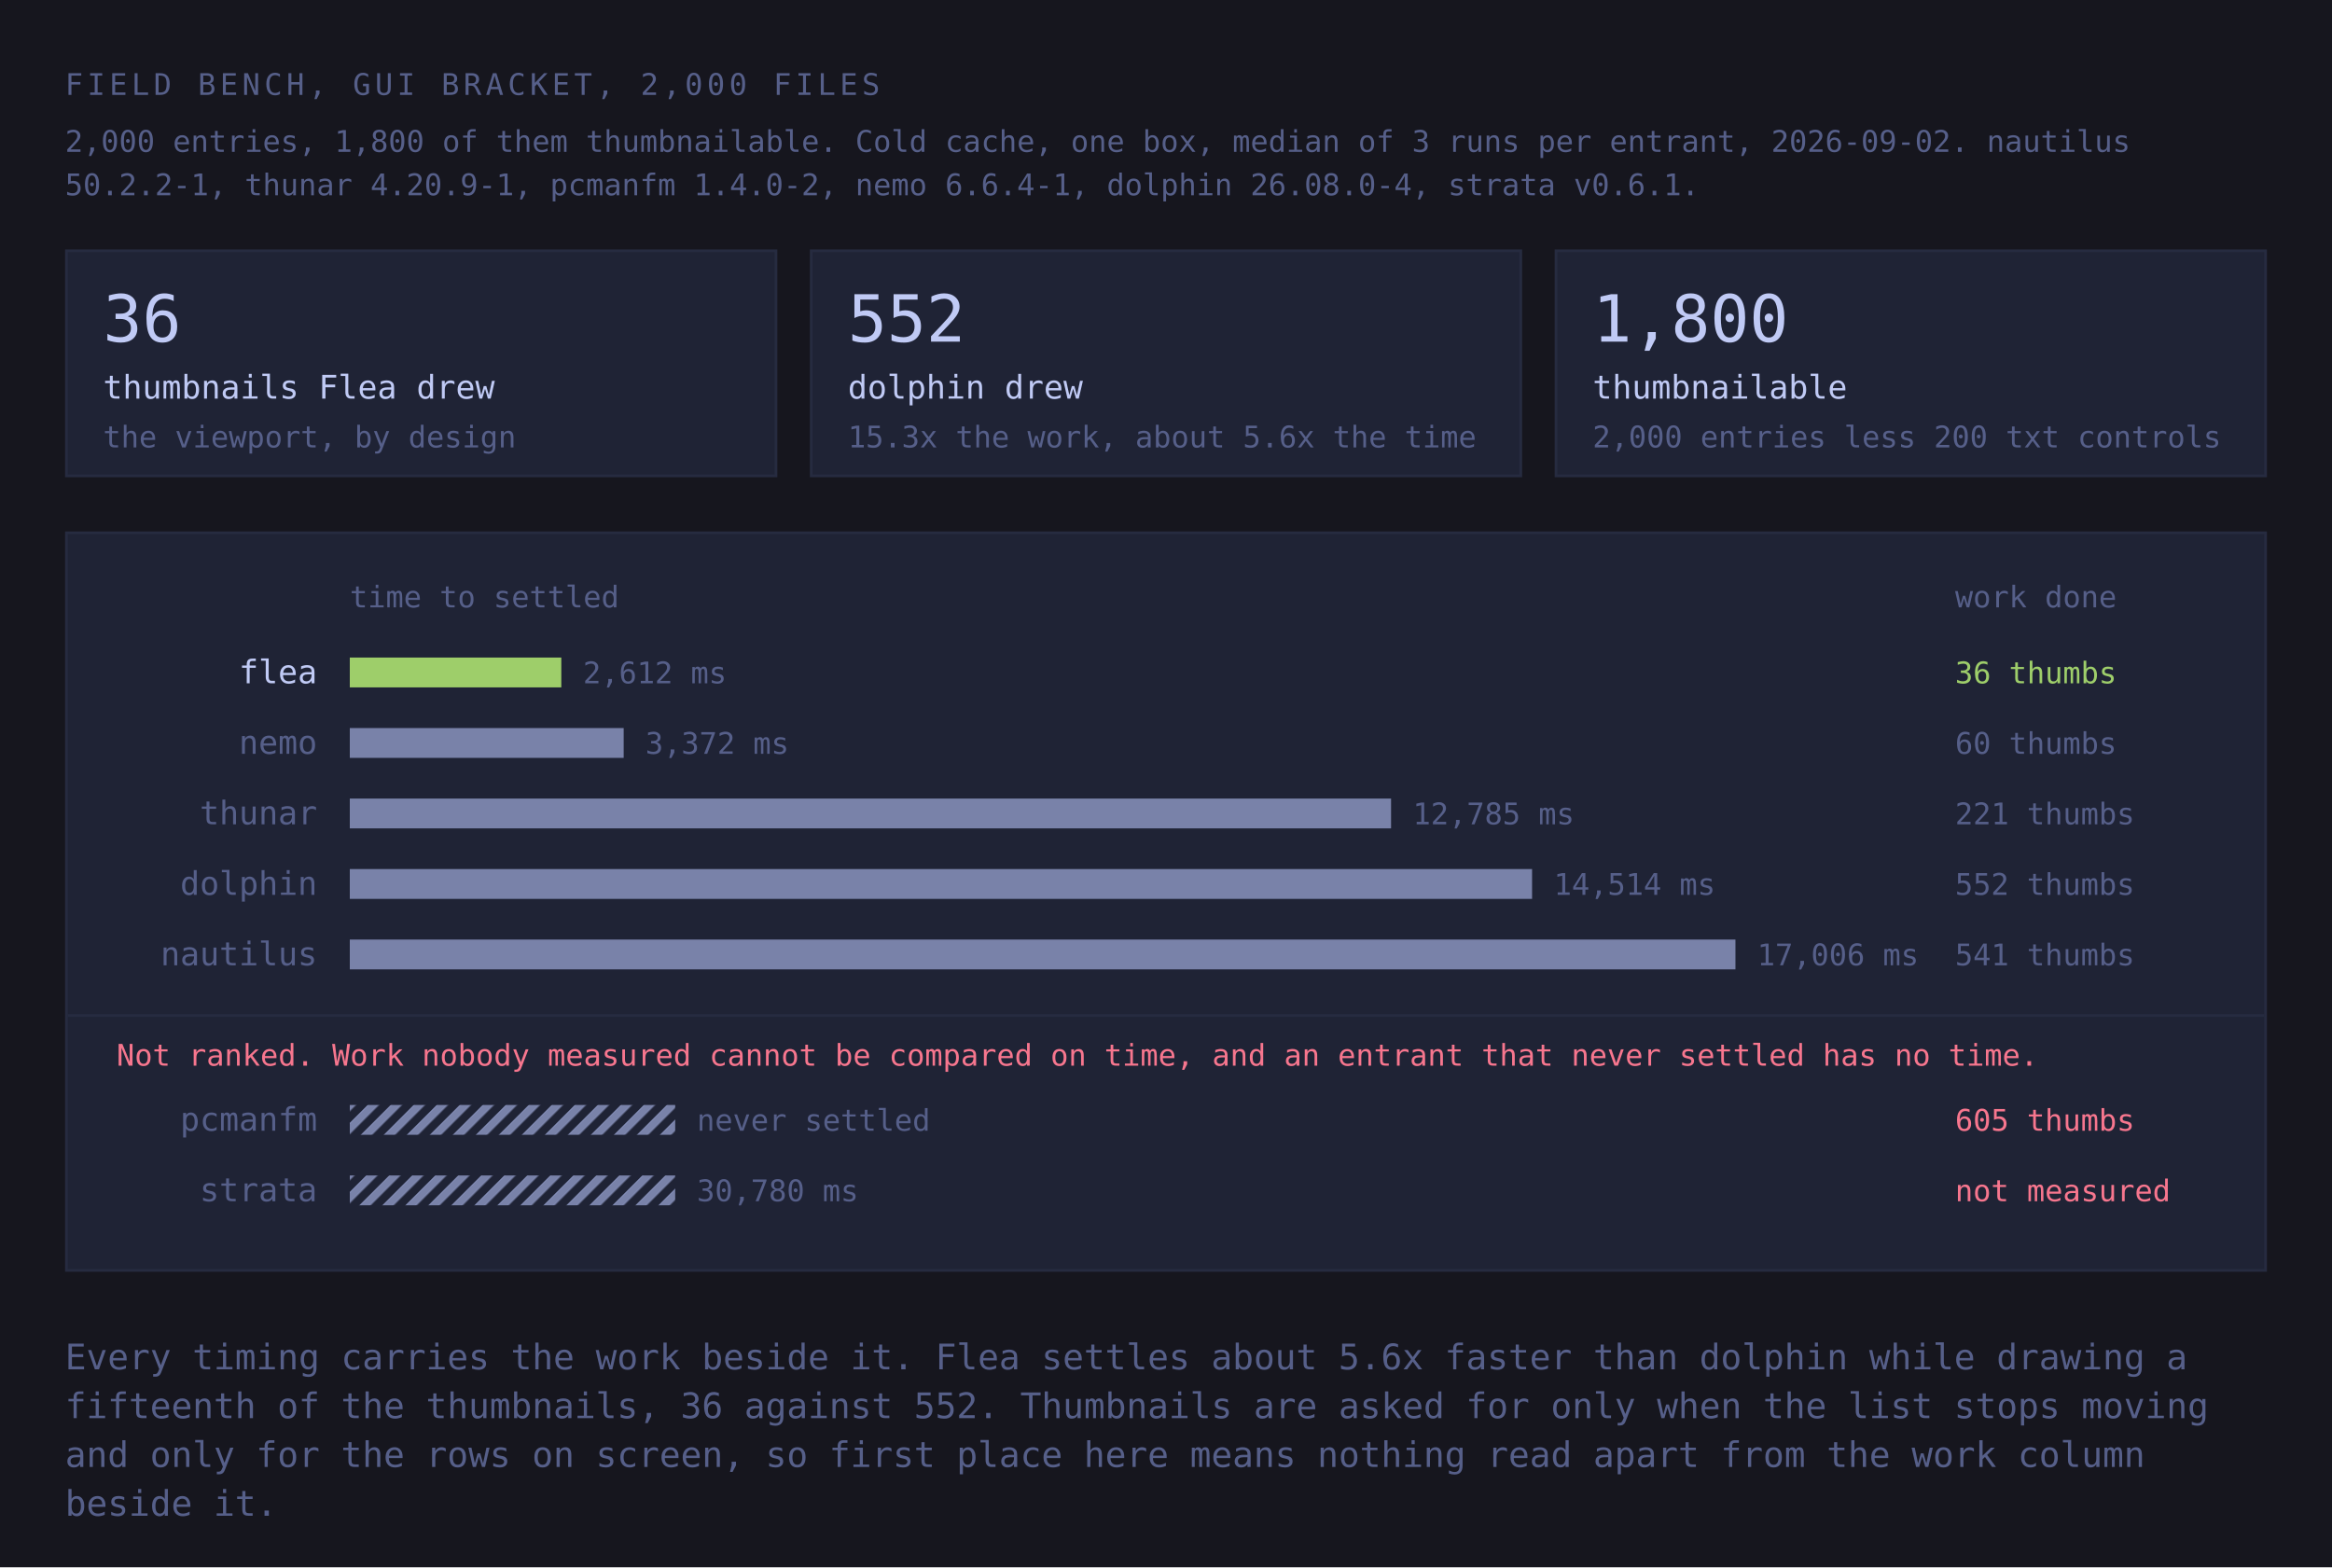
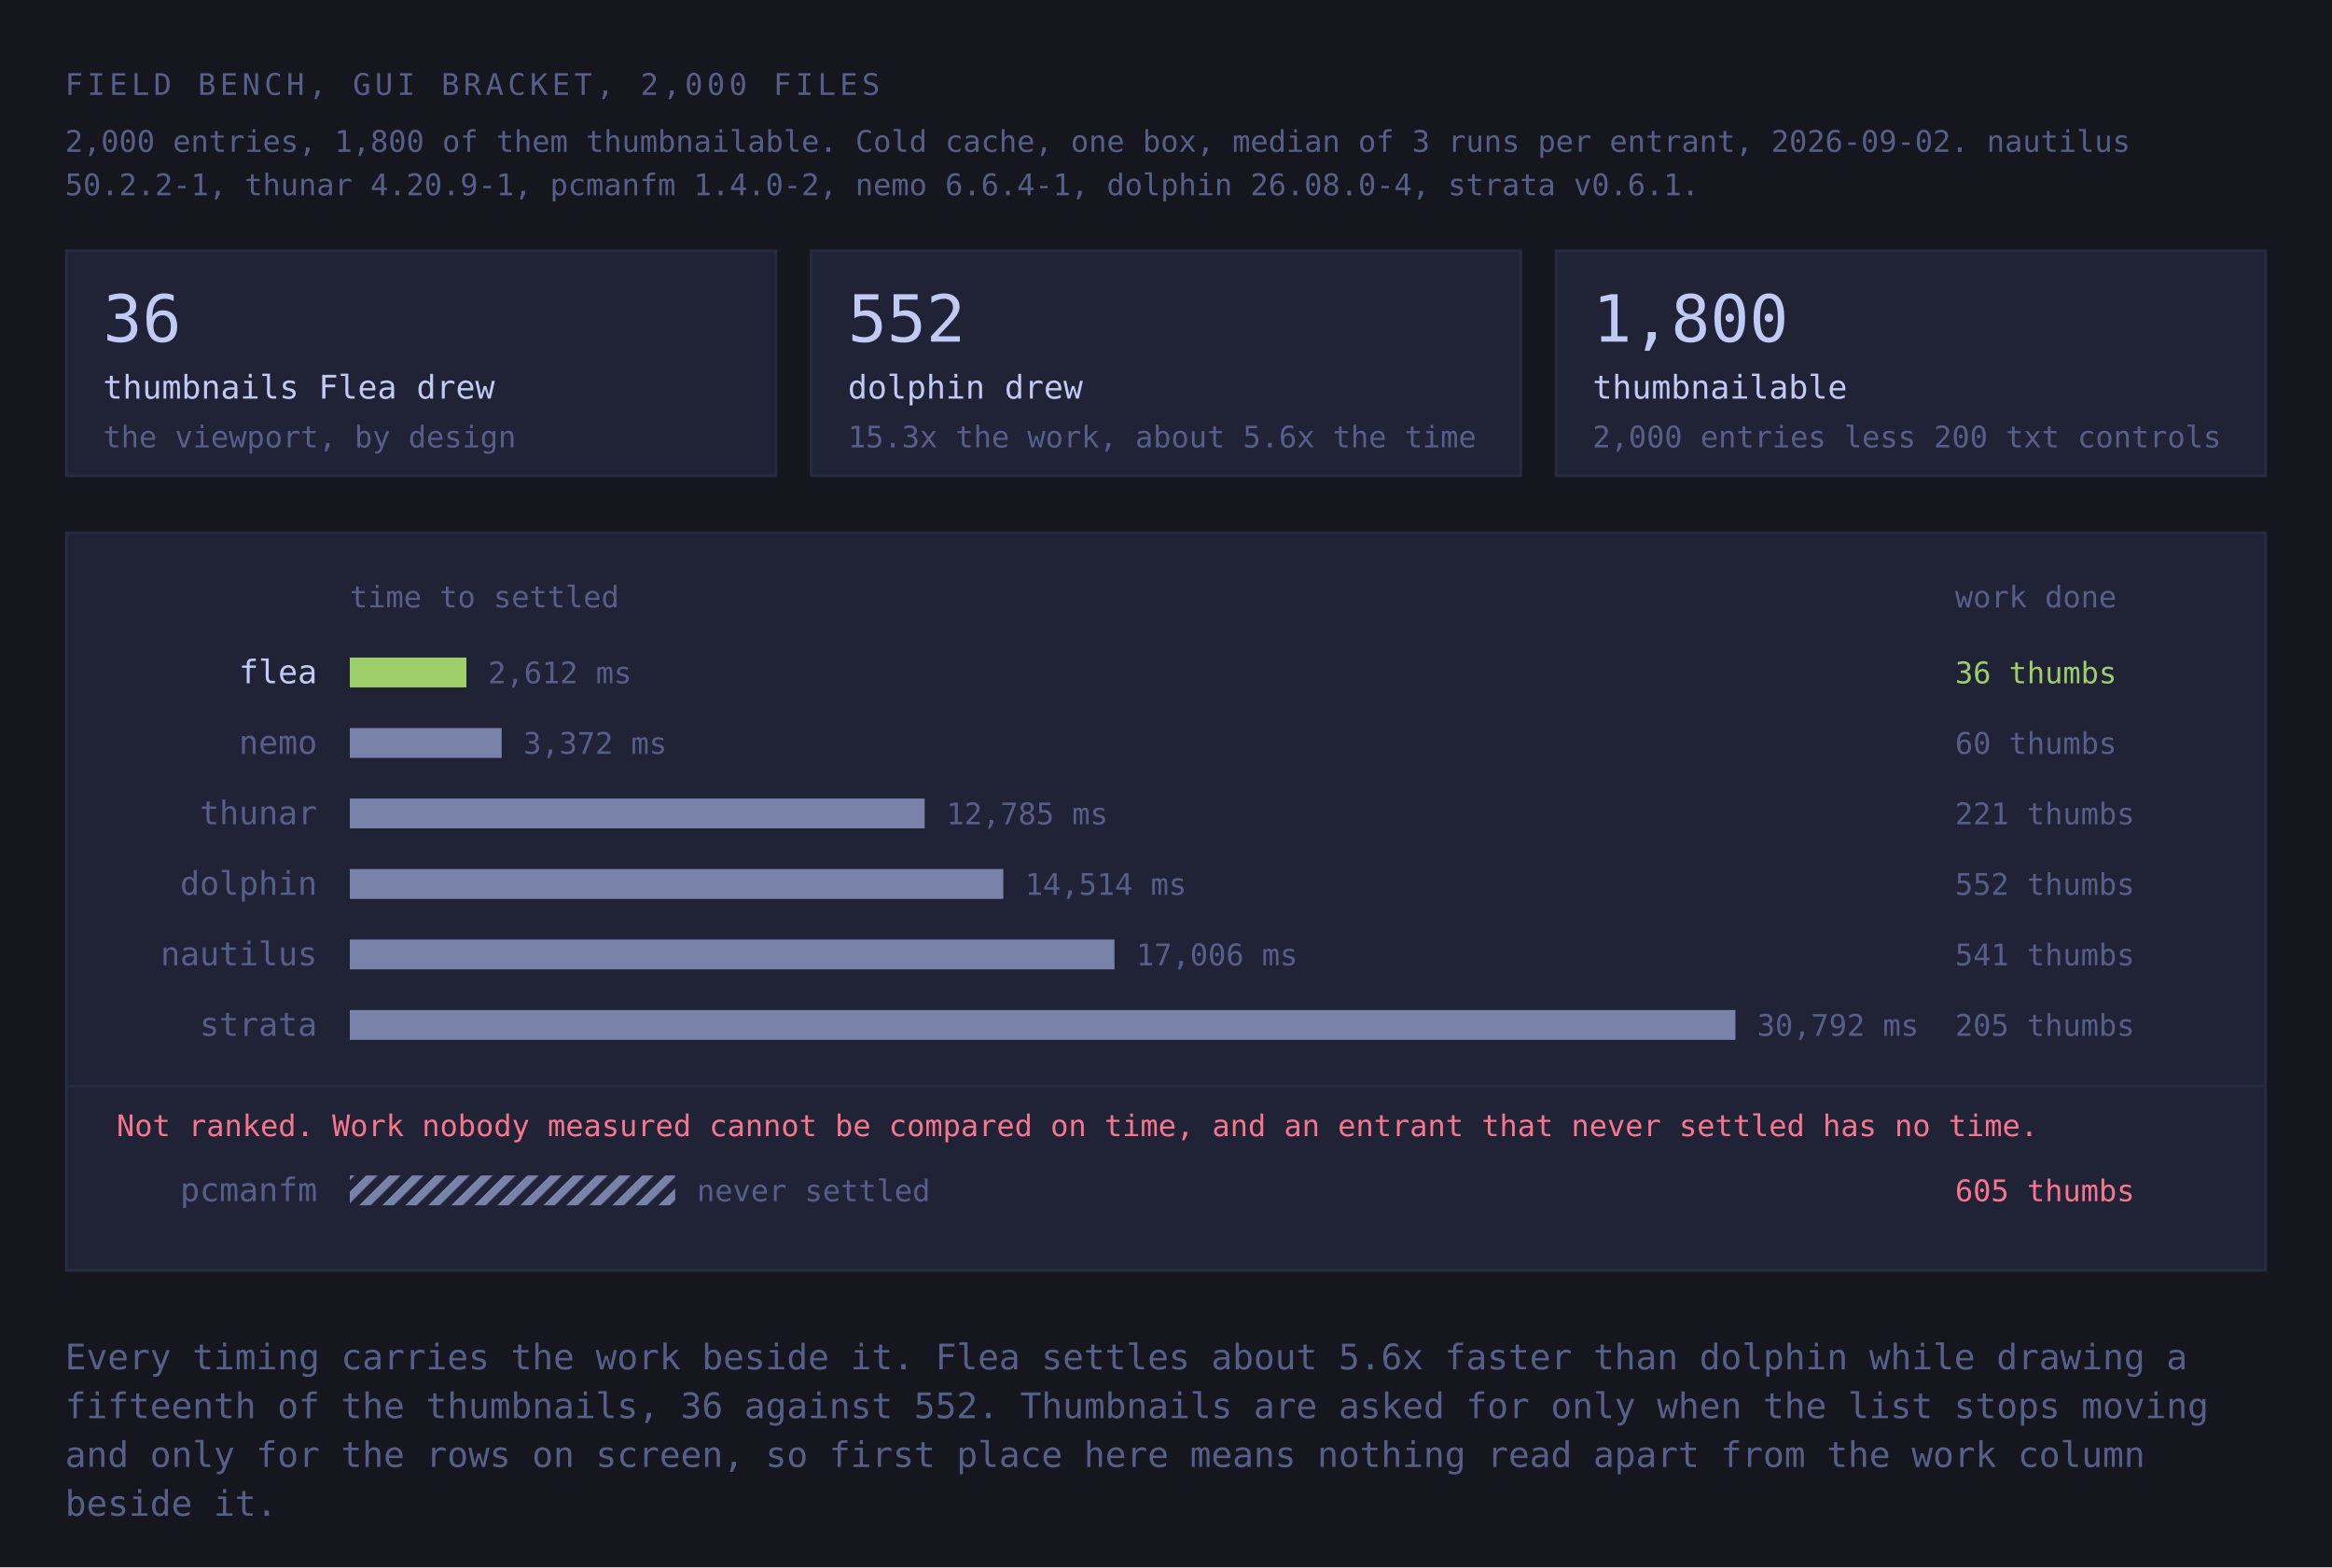
<svg xmlns="http://www.w3.org/2000/svg" width="860" height="578" viewBox="0 0 860 578" font-family="JetBrains Mono,JetBrainsMono Nerd Font,ui-monospace,SFMono-Regular,Menlo,Consolas,monospace">
  <defs>
    <pattern id="hatch" width="6" height="6" patternUnits="userSpaceOnUse" patternTransform="rotate(45)">
      <rect width="3" height="6" fill="#7982a9" />
    </pattern>
  </defs>
  <rect width="860" height="578" fill="#16161e" />
  <text x="24" y="35" font-size="11" fill="#565f89" font-weight="500" letter-spacing="1.54" font-variant-numeric="tabular-nums">FIELD BENCH, GUI BRACKET, 2,000 FILES</text>
  <text x="24" y="56" font-size="11" fill="#565f89" font-variant-numeric="tabular-nums">2,000 entries, 1,800 of them thumbnailable. Cold cache, one box, median of 3 runs per entrant, 2026-09-02. nautilus</text>
  <text x="24" y="72" font-size="11" fill="#565f89" font-variant-numeric="tabular-nums">50.2.2-1, thunar 4.20.9-1, pcmanfm 1.4.0-2, nemo 6.6.4-1, dolphin 26.08.0-4, strata v0.6.1.</text>
  <rect x="24.5" y="92.5" width="261.667" height="83" fill="#1f2335" stroke="#262b40" stroke-width="1" />
  <text x="38.0" y="126" font-size="24" fill="#c0caf5" font-variant-numeric="tabular-nums">36</text>
  <text x="38.0" y="147" font-size="12" fill="#c0caf5" font-variant-numeric="tabular-nums">thumbnails Flea drew</text>
  <text x="38.0" y="165" font-size="11" fill="#565f89" font-variant-numeric="tabular-nums">the viewport, by design</text>
  <rect x="299.167" y="92.5" width="261.667" height="83" fill="#1f2335" stroke="#262b40" stroke-width="1" />
  <text x="312.667" y="126" font-size="24" fill="#c0caf5" font-variant-numeric="tabular-nums">552</text>
  <text x="312.667" y="147" font-size="12" fill="#c0caf5" font-variant-numeric="tabular-nums">dolphin drew</text>
  <text x="312.667" y="165" font-size="11" fill="#565f89" font-variant-numeric="tabular-nums">15.3x the work, about 5.6x the time</text>
  <rect x="573.833" y="92.5" width="261.667" height="83" fill="#1f2335" stroke="#262b40" stroke-width="1" />
  <text x="587.333" y="126" font-size="24" fill="#c0caf5" font-variant-numeric="tabular-nums">1,800</text>
  <text x="587.333" y="147" font-size="12" fill="#c0caf5" font-variant-numeric="tabular-nums">thumbnailable</text>
  <text x="587.333" y="165" font-size="11" fill="#565f89" font-variant-numeric="tabular-nums">2,000 entries less 200 txt controls</text>
  <rect x="24.5" y="196.5" width="811" height="272" fill="#1f2335" stroke="#262b40" stroke-width="1" />
  <text x="129" y="224" font-size="11" fill="#565f89" font-variant-numeric="tabular-nums">time to settled</text>
  <text x="721" y="224" font-size="11" fill="#565f89" font-variant-numeric="tabular-nums">work done</text>
  <text x="117" y="252" font-size="12" fill="#c0caf5" text-anchor="end" font-variant-numeric="tabular-nums">flea</text>
-   <rect x="129" y="242.5" width="78" height="11" fill="#9ece6a" />
-   <text x="215" y="252" font-size="11" fill="#565f89" font-variant-numeric="tabular-nums">2,612 ms</text>
+   <rect x="129" y="242.5" width="43" height="11" fill="#9ece6a" />
+   <text x="180" y="252" font-size="11" fill="#565f89" font-variant-numeric="tabular-nums">2,612 ms</text>
  <text x="721" y="252" font-size="11" fill="#9ece6a" font-variant-numeric="tabular-nums">36 thumbs</text>
  <text x="117" y="278" font-size="12" fill="#565f89" text-anchor="end" font-variant-numeric="tabular-nums">nemo</text>
-   <rect x="129" y="268.5" width="101" height="11" fill="#7982a9" />
-   <text x="238" y="278" font-size="11" fill="#565f89" font-variant-numeric="tabular-nums">3,372 ms</text>
+   <rect x="129" y="268.5" width="56" height="11" fill="#7982a9" />
+   <text x="193" y="278" font-size="11" fill="#565f89" font-variant-numeric="tabular-nums">3,372 ms</text>
  <text x="721" y="278" font-size="11" fill="#565f89" font-variant-numeric="tabular-nums">60 thumbs</text>
  <text x="117" y="304" font-size="12" fill="#565f89" text-anchor="end" font-variant-numeric="tabular-nums">thunar</text>
-   <rect x="129" y="294.5" width="384" height="11" fill="#7982a9" />
-   <text x="521" y="304" font-size="11" fill="#565f89" font-variant-numeric="tabular-nums">12,785 ms</text>
+   <rect x="129" y="294.5" width="212" height="11" fill="#7982a9" />
+   <text x="349" y="304" font-size="11" fill="#565f89" font-variant-numeric="tabular-nums">12,785 ms</text>
  <text x="721" y="304" font-size="11" fill="#565f89" font-variant-numeric="tabular-nums">221 thumbs</text>
  <text x="117" y="330" font-size="12" fill="#565f89" text-anchor="end" font-variant-numeric="tabular-nums">dolphin</text>
-   <rect x="129" y="320.5" width="436" height="11" fill="#7982a9" />
-   <text x="573" y="330" font-size="11" fill="#565f89" font-variant-numeric="tabular-nums">14,514 ms</text>
+   <rect x="129" y="320.5" width="241" height="11" fill="#7982a9" />
+   <text x="378" y="330" font-size="11" fill="#565f89" font-variant-numeric="tabular-nums">14,514 ms</text>
  <text x="721" y="330" font-size="11" fill="#565f89" font-variant-numeric="tabular-nums">552 thumbs</text>
  <text x="117" y="356" font-size="12" fill="#565f89" text-anchor="end" font-variant-numeric="tabular-nums">nautilus</text>
-   <rect x="129" y="346.5" width="511" height="11" fill="#7982a9" />
-   <text x="648" y="356" font-size="11" fill="#565f89" font-variant-numeric="tabular-nums">17,006 ms</text>
+   <rect x="129" y="346.5" width="282" height="11" fill="#7982a9" />
+   <text x="419" y="356" font-size="11" fill="#565f89" font-variant-numeric="tabular-nums">17,006 ms</text>
  <text x="721" y="356" font-size="11" fill="#565f89" font-variant-numeric="tabular-nums">541 thumbs</text>
-   <rect x="25" y="374" width="810" height="1" fill="#262b40" />
-   <text x="43" y="393" font-size="11" fill="#f7768e" font-variant-numeric="tabular-nums">Not ranked. Work nobody measured cannot be compared on time, and an entrant that never settled has no time.</text>
-   <text x="117" y="417" font-size="12" fill="#565f89" text-anchor="end" font-variant-numeric="tabular-nums">pcmanfm</text>
-   <rect x="129" y="407.5" width="120" height="11" fill="url(#hatch)" />
-   <text x="257" y="417" font-size="11" fill="#565f89" font-variant-numeric="tabular-nums">never settled</text>
-   <text x="721" y="417" font-size="11" fill="#f7768e" font-variant-numeric="tabular-nums">605 thumbs</text>
-   <text x="117" y="443" font-size="12" fill="#565f89" text-anchor="end" font-variant-numeric="tabular-nums">strata</text>
+   <text x="117" y="382" font-size="12" fill="#565f89" text-anchor="end" font-variant-numeric="tabular-nums">strata</text>
+   <rect x="129" y="372.5" width="511" height="11" fill="#7982a9" />
+   <text x="648" y="382" font-size="11" fill="#565f89" font-variant-numeric="tabular-nums">30,792 ms</text>
+   <text x="721" y="382" font-size="11" fill="#565f89" font-variant-numeric="tabular-nums">205 thumbs</text>
+   <rect x="25" y="400" width="810" height="1" fill="#262b40" />
+   <text x="43" y="419" font-size="11" fill="#f7768e" font-variant-numeric="tabular-nums">Not ranked. Work nobody measured cannot be compared on time, and an entrant that never settled has no time.</text>
+   <text x="117" y="443" font-size="12" fill="#565f89" text-anchor="end" font-variant-numeric="tabular-nums">pcmanfm</text>
  <rect x="129" y="433.5" width="120" height="11" fill="url(#hatch)" />
-   <text x="257" y="443" font-size="11" fill="#565f89" font-variant-numeric="tabular-nums">30,780 ms</text>
-   <text x="721" y="443" font-size="11" fill="#f7768e" font-variant-numeric="tabular-nums">not measured</text>
+   <text x="257" y="443" font-size="11" fill="#565f89" font-variant-numeric="tabular-nums">never settled</text>
+   <text x="721" y="443" font-size="11" fill="#f7768e" font-variant-numeric="tabular-nums">605 thumbs</text>
  <text x="24" y="505" font-size="13" fill="#565f89" font-variant-numeric="tabular-nums">Every timing carries the work beside it. Flea settles about 5.6x faster than dolphin while drawing a</text>
  <text x="24" y="523" font-size="13" fill="#565f89" font-variant-numeric="tabular-nums">fifteenth of the thumbnails, 36 against 552. Thumbnails are asked for only when the list stops moving</text>
  <text x="24" y="541" font-size="13" fill="#565f89" font-variant-numeric="tabular-nums">and only for the rows on screen, so first place here means nothing read apart from the work column</text>
  <text x="24" y="559" font-size="13" fill="#565f89" font-variant-numeric="tabular-nums">beside it.</text>
</svg>
